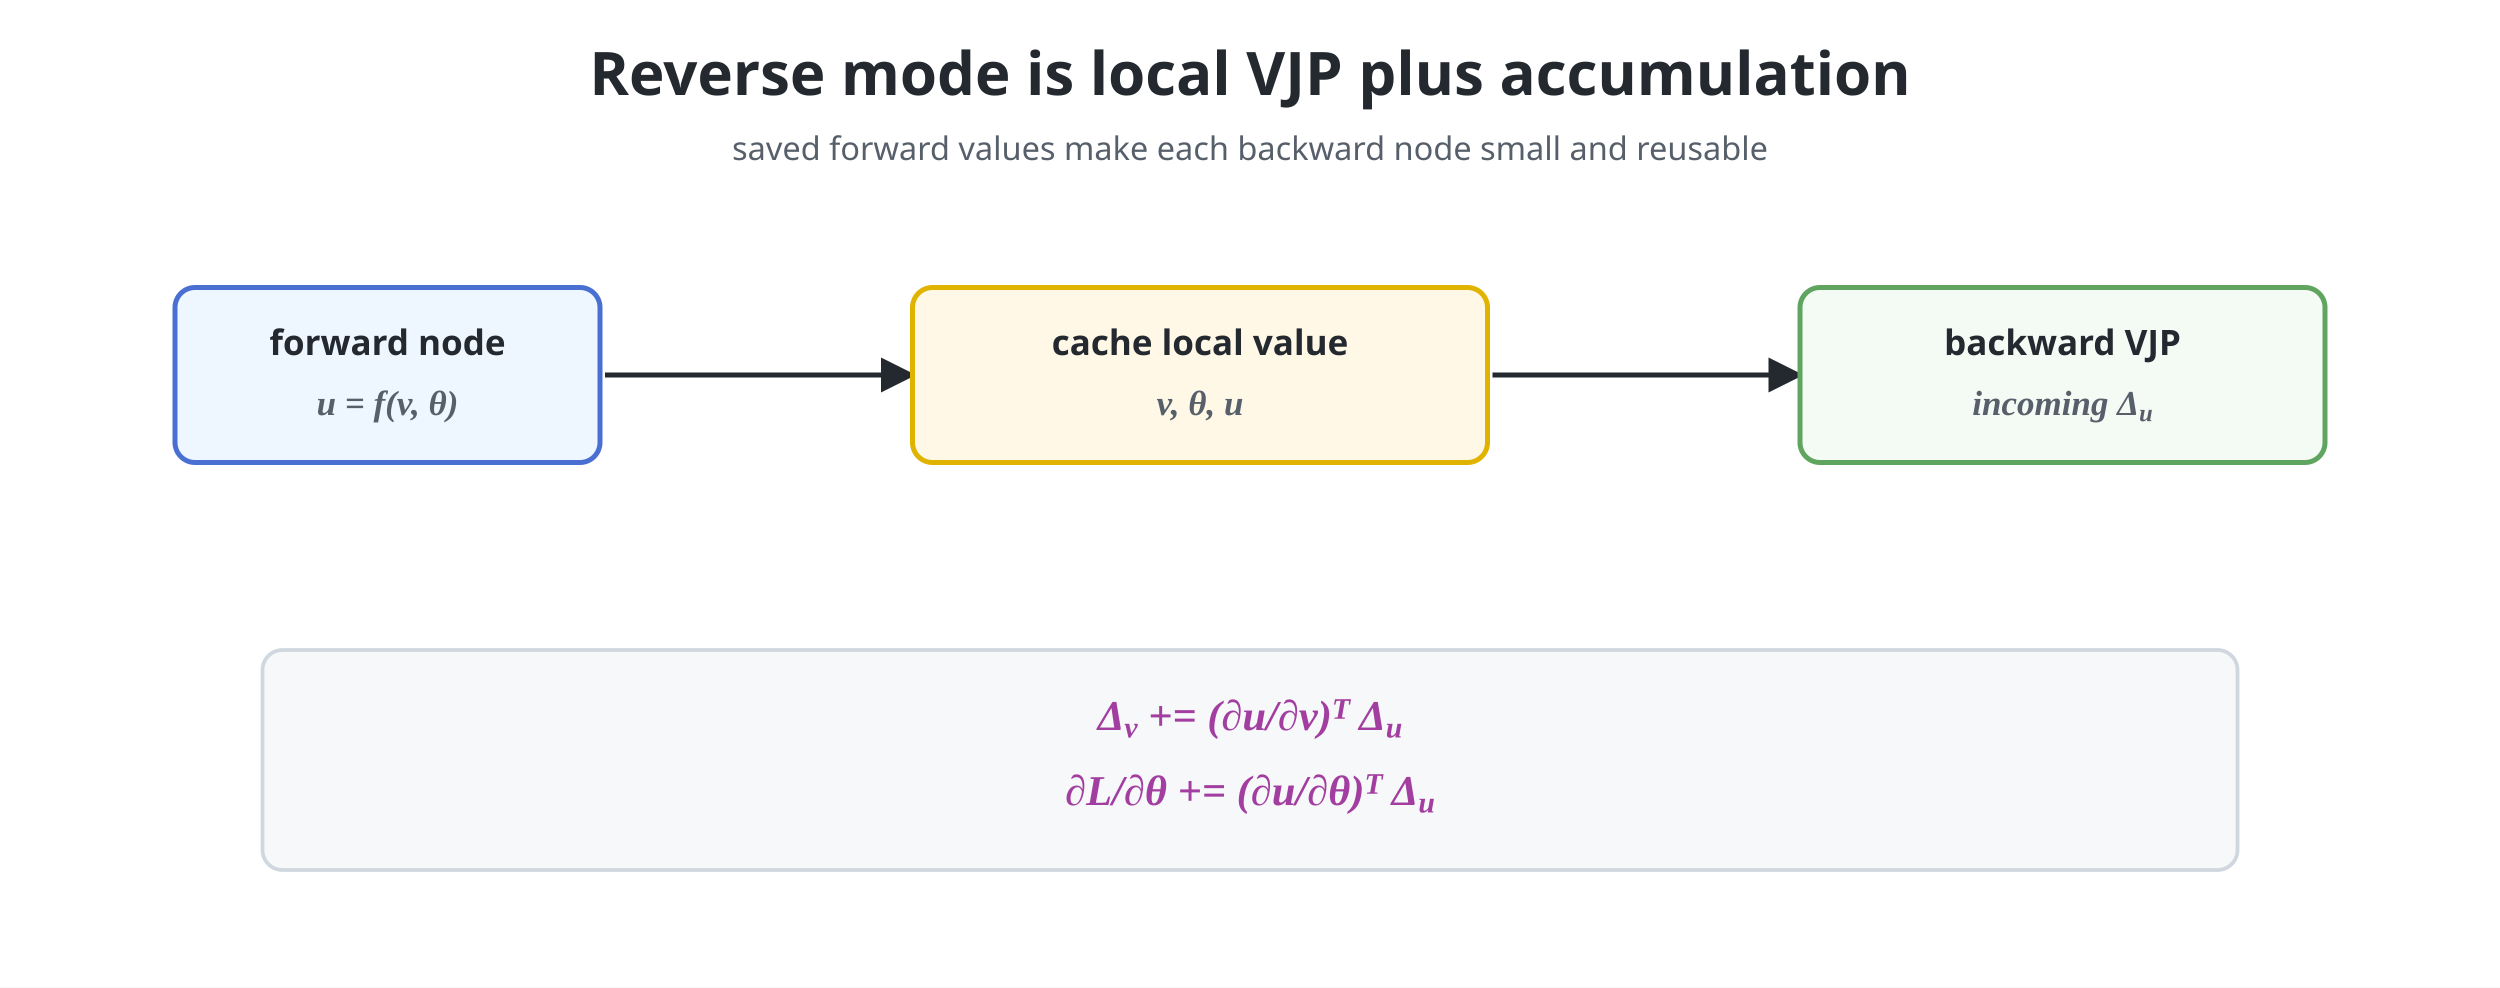
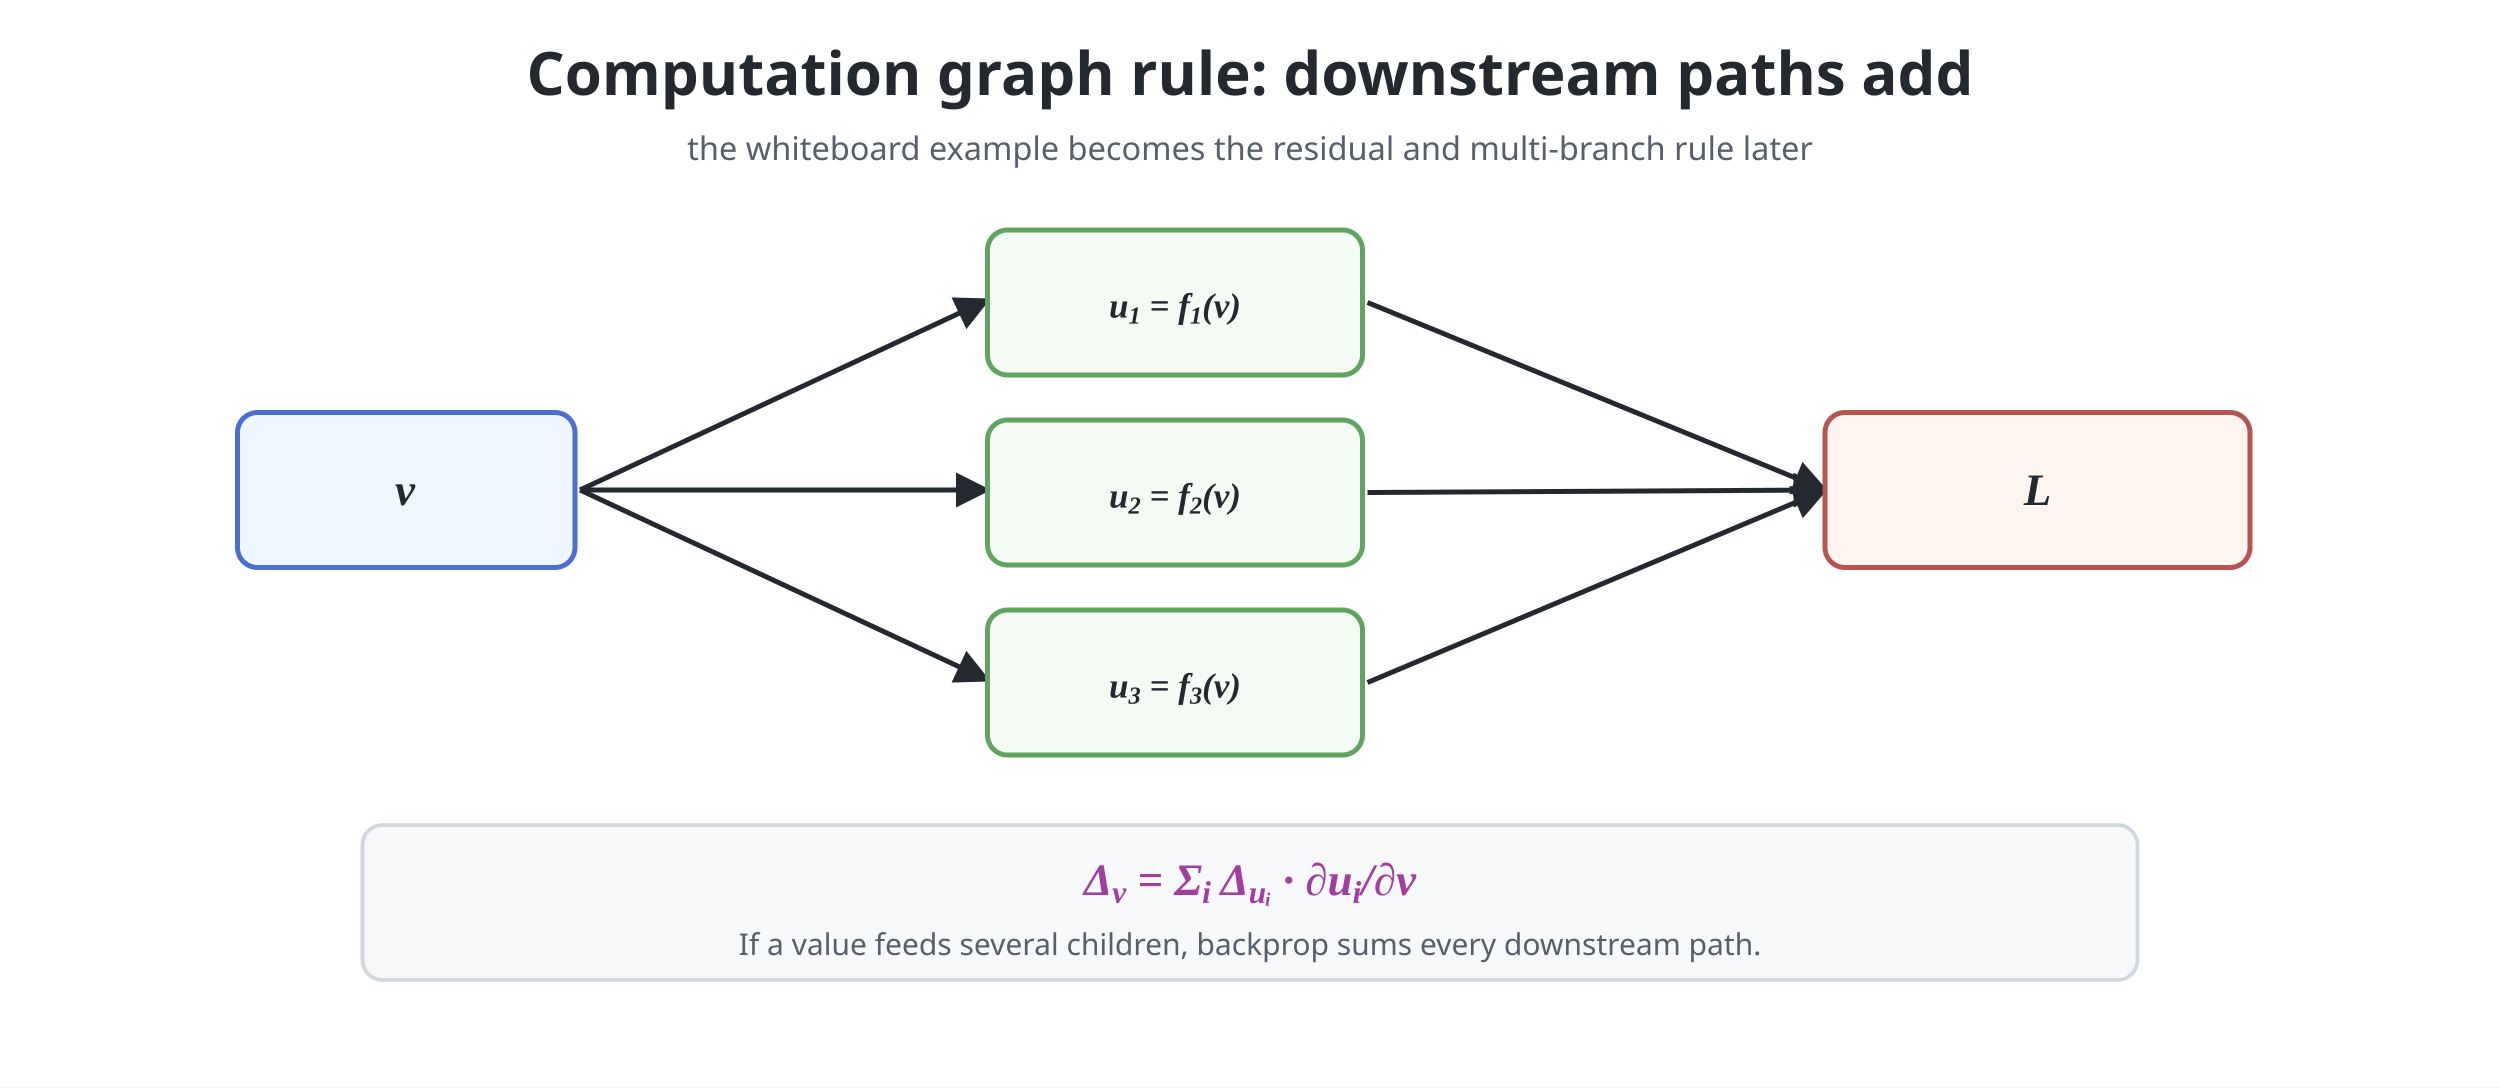
- <svg xmlns="http://www.w3.org/2000/svg" viewBox="0 0 1000 395">
+ <svg xmlns="http://www.w3.org/2000/svg" viewBox="0 0 1000 435">
  <defs>
    <marker id="arrow" viewBox="0 0 10 10" refX="9" refY="5" markerWidth="7" markerHeight="7" orient="auto-start-reverse">
      <path d="M 0 0 L 10 5 L 0 10 z" fill="#24292f" />
    </marker>
  </defs>
-   <rect x="0" y="0" width="1000" height="395" fill="#ffffff" />
-   <text x="500" y="38" text-anchor="middle" font-family="sans-serif" font-size="24" font-weight="700" fill="#24292f">Reverse mode is local VJP plus accumulation</text>
-   <text x="500" y="64" text-anchor="middle" font-family="sans-serif" font-size="13" font-weight="400" fill="#57606a">saved forward values make each backward node small and reusable</text>
-   <rect x="70" y="115" width="170" height="70" rx="8" fill="#eef7ff" stroke="#4a6fd3" stroke-width="2" />
-   <text x="155" y="142" text-anchor="middle" font-family="sans-serif" font-size="14" font-weight="700" fill="#24292f">forward node</text>
-   <text x="155" y="166" text-anchor="middle" font-family="Georgia, Times New Roman, serif" font-size="14" font-style="italic" font-weight="700" fill="#57606a">u = f(v, θ)</text>
-   <line x1="242" y1="150" x2="365" y2="150" stroke="#24292f" stroke-width="2" marker-end="url(#arrow)" />
-   <rect x="365" y="115" width="230" height="70" rx="8" fill="#fff8e7" stroke="#e0b300" stroke-width="2" />
-   <text x="480" y="142" text-anchor="middle" font-family="sans-serif" font-size="14" font-weight="700" fill="#24292f">cache local value</text>
-   <text x="480" y="166" text-anchor="middle" font-family="Georgia, Times New Roman, serif" font-size="14" font-style="italic" font-weight="700" fill="#57606a">v, θ, u</text>
-   <line x1="597" y1="150" x2="720" y2="150" stroke="#24292f" stroke-width="2" marker-end="url(#arrow)" />
-   <rect x="720" y="115" width="210" height="70" rx="8" fill="#f4faf4" stroke="#5fa55f" stroke-width="2" />
-   <text x="825" y="142" text-anchor="middle" font-family="sans-serif" font-size="14" font-weight="700" fill="#24292f">backward VJP</text>
-   <text x="825" y="166" text-anchor="middle" font-family="Georgia, Times New Roman, serif" font-size="14" font-style="italic" font-weight="700" fill="#57606a">incoming Δ<tspan baseline-shift="-25%" font-size="9.8">u</tspan>
-   </text>
-   <rect x="105" y="260" width="790" height="88" rx="8" fill="#f6f8fa" stroke="#d0d7de" stroke-width="1.5" />
-   <text x="500" y="292" text-anchor="middle" font-family="Georgia, Times New Roman, serif" font-size="17" font-style="italic" font-weight="700" fill="#a33ea1">Δ<tspan baseline-shift="-25%" font-size="11.9">v</tspan> += (∂u/∂v)<tspan baseline-shift="38%" font-size="11.9">T</tspan> Δ<tspan baseline-shift="-25%" font-size="11.9">u</tspan>
-   </text>
-   <text x="500" y="322" text-anchor="middle" font-family="Georgia, Times New Roman, serif" font-size="17" font-style="italic" font-weight="700" fill="#a33ea1">∂L/∂θ += (∂u/∂θ)<tspan baseline-shift="38%" font-size="11.9">T</tspan> Δ<tspan baseline-shift="-25%" font-size="11.9">u</tspan>
-   </text>
+   <rect x="0" y="0" width="1000" height="435" fill="#ffffff" />
+   <text x="500" y="38" text-anchor="middle" font-family="sans-serif" font-size="24" font-weight="700" fill="#24292f">Computation graph rule: downstream paths add</text>
+   <text x="500" y="64" text-anchor="middle" font-family="sans-serif" font-size="13" font-weight="400" fill="#57606a">the whiteboard example becomes the residual and multi-branch rule later</text>
+   <rect x="95" y="165" width="135" height="62" rx="8" fill="#eef7ff" stroke="#4a6fd3" stroke-width="2" />
+   <text x="162" y="202" text-anchor="middle" font-family="Georgia, Times New Roman, serif" font-size="18" font-style="italic" font-weight="700" fill="#24292f">v</text>
+   <line x1="232" y1="196" x2="395" y2="120" stroke="#24292f" stroke-width="2" marker-end="url(#arrow)" />
+   <line x1="232" y1="196" x2="395" y2="196" stroke="#24292f" stroke-width="2" marker-end="url(#arrow)" />
+   <line x1="232" y1="196" x2="395" y2="272" stroke="#24292f" stroke-width="2" marker-end="url(#arrow)" />
+   <rect x="395" y="92" width="150" height="58" rx="8" fill="#f4faf4" stroke="#5fa55f" stroke-width="2" />
+   <text x="470" y="127" text-anchor="middle" font-family="Georgia, Times New Roman, serif" font-size="14" font-style="italic" font-weight="700" fill="#24292f">u<tspan baseline-shift="-25%" font-size="9.8">1</tspan> = f<tspan baseline-shift="-25%" font-size="9.8">1</tspan>(v)</text>
+   <rect x="395" y="168" width="150" height="58" rx="8" fill="#f4faf4" stroke="#5fa55f" stroke-width="2" />
+   <text x="470" y="203" text-anchor="middle" font-family="Georgia, Times New Roman, serif" font-size="14" font-style="italic" font-weight="700" fill="#24292f">u<tspan baseline-shift="-25%" font-size="9.8">2</tspan> = f<tspan baseline-shift="-25%" font-size="9.8">2</tspan>(v)</text>
+   <rect x="395" y="244" width="150" height="58" rx="8" fill="#f4faf4" stroke="#5fa55f" stroke-width="2" />
+   <text x="470" y="279" text-anchor="middle" font-family="Georgia, Times New Roman, serif" font-size="14" font-style="italic" font-weight="700" fill="#24292f">u<tspan baseline-shift="-25%" font-size="9.8">3</tspan> = f<tspan baseline-shift="-25%" font-size="9.8">3</tspan>(v)</text>
+   <line x1="547" y1="121" x2="730" y2="196" stroke="#24292f" stroke-width="2" marker-end="url(#arrow)" />
+   <line x1="547" y1="197" x2="730" y2="196" stroke="#24292f" stroke-width="2" marker-end="url(#arrow)" />
+   <line x1="547" y1="273" x2="730" y2="196" stroke="#24292f" stroke-width="2" marker-end="url(#arrow)" />
+   <rect x="730" y="165" width="170" height="62" rx="8" fill="#fff5f0" stroke="#b85450" stroke-width="2" />
+   <text x="815" y="202" text-anchor="middle" font-family="Georgia, Times New Roman, serif" font-size="18" font-style="italic" font-weight="700" fill="#24292f">L</text>
+   <rect x="145" y="330" width="710" height="62" rx="8" fill="#f6f8fa" stroke="#d0d7de" stroke-width="1.5" />
+   <text x="500" y="358" text-anchor="middle" font-family="Georgia, Times New Roman, serif" font-size="18" font-style="italic" font-weight="700" fill="#a33ea1">Δ<tspan baseline-shift="-25%" font-size="12.6">v</tspan> = Σ<tspan baseline-shift="-25%" font-size="12.6">i</tspan> Δ<tspan baseline-shift="-25%" font-size="12.6">uᵢ</tspan> · ∂u<tspan baseline-shift="-25%" font-size="12.6">i</tspan>/∂v</text>
+   <text x="500" y="382" text-anchor="middle" font-family="sans-serif" font-size="12" font-weight="400" fill="#57606a">If a value feeds several children, backprop sums every downstream path.</text>
</svg>
